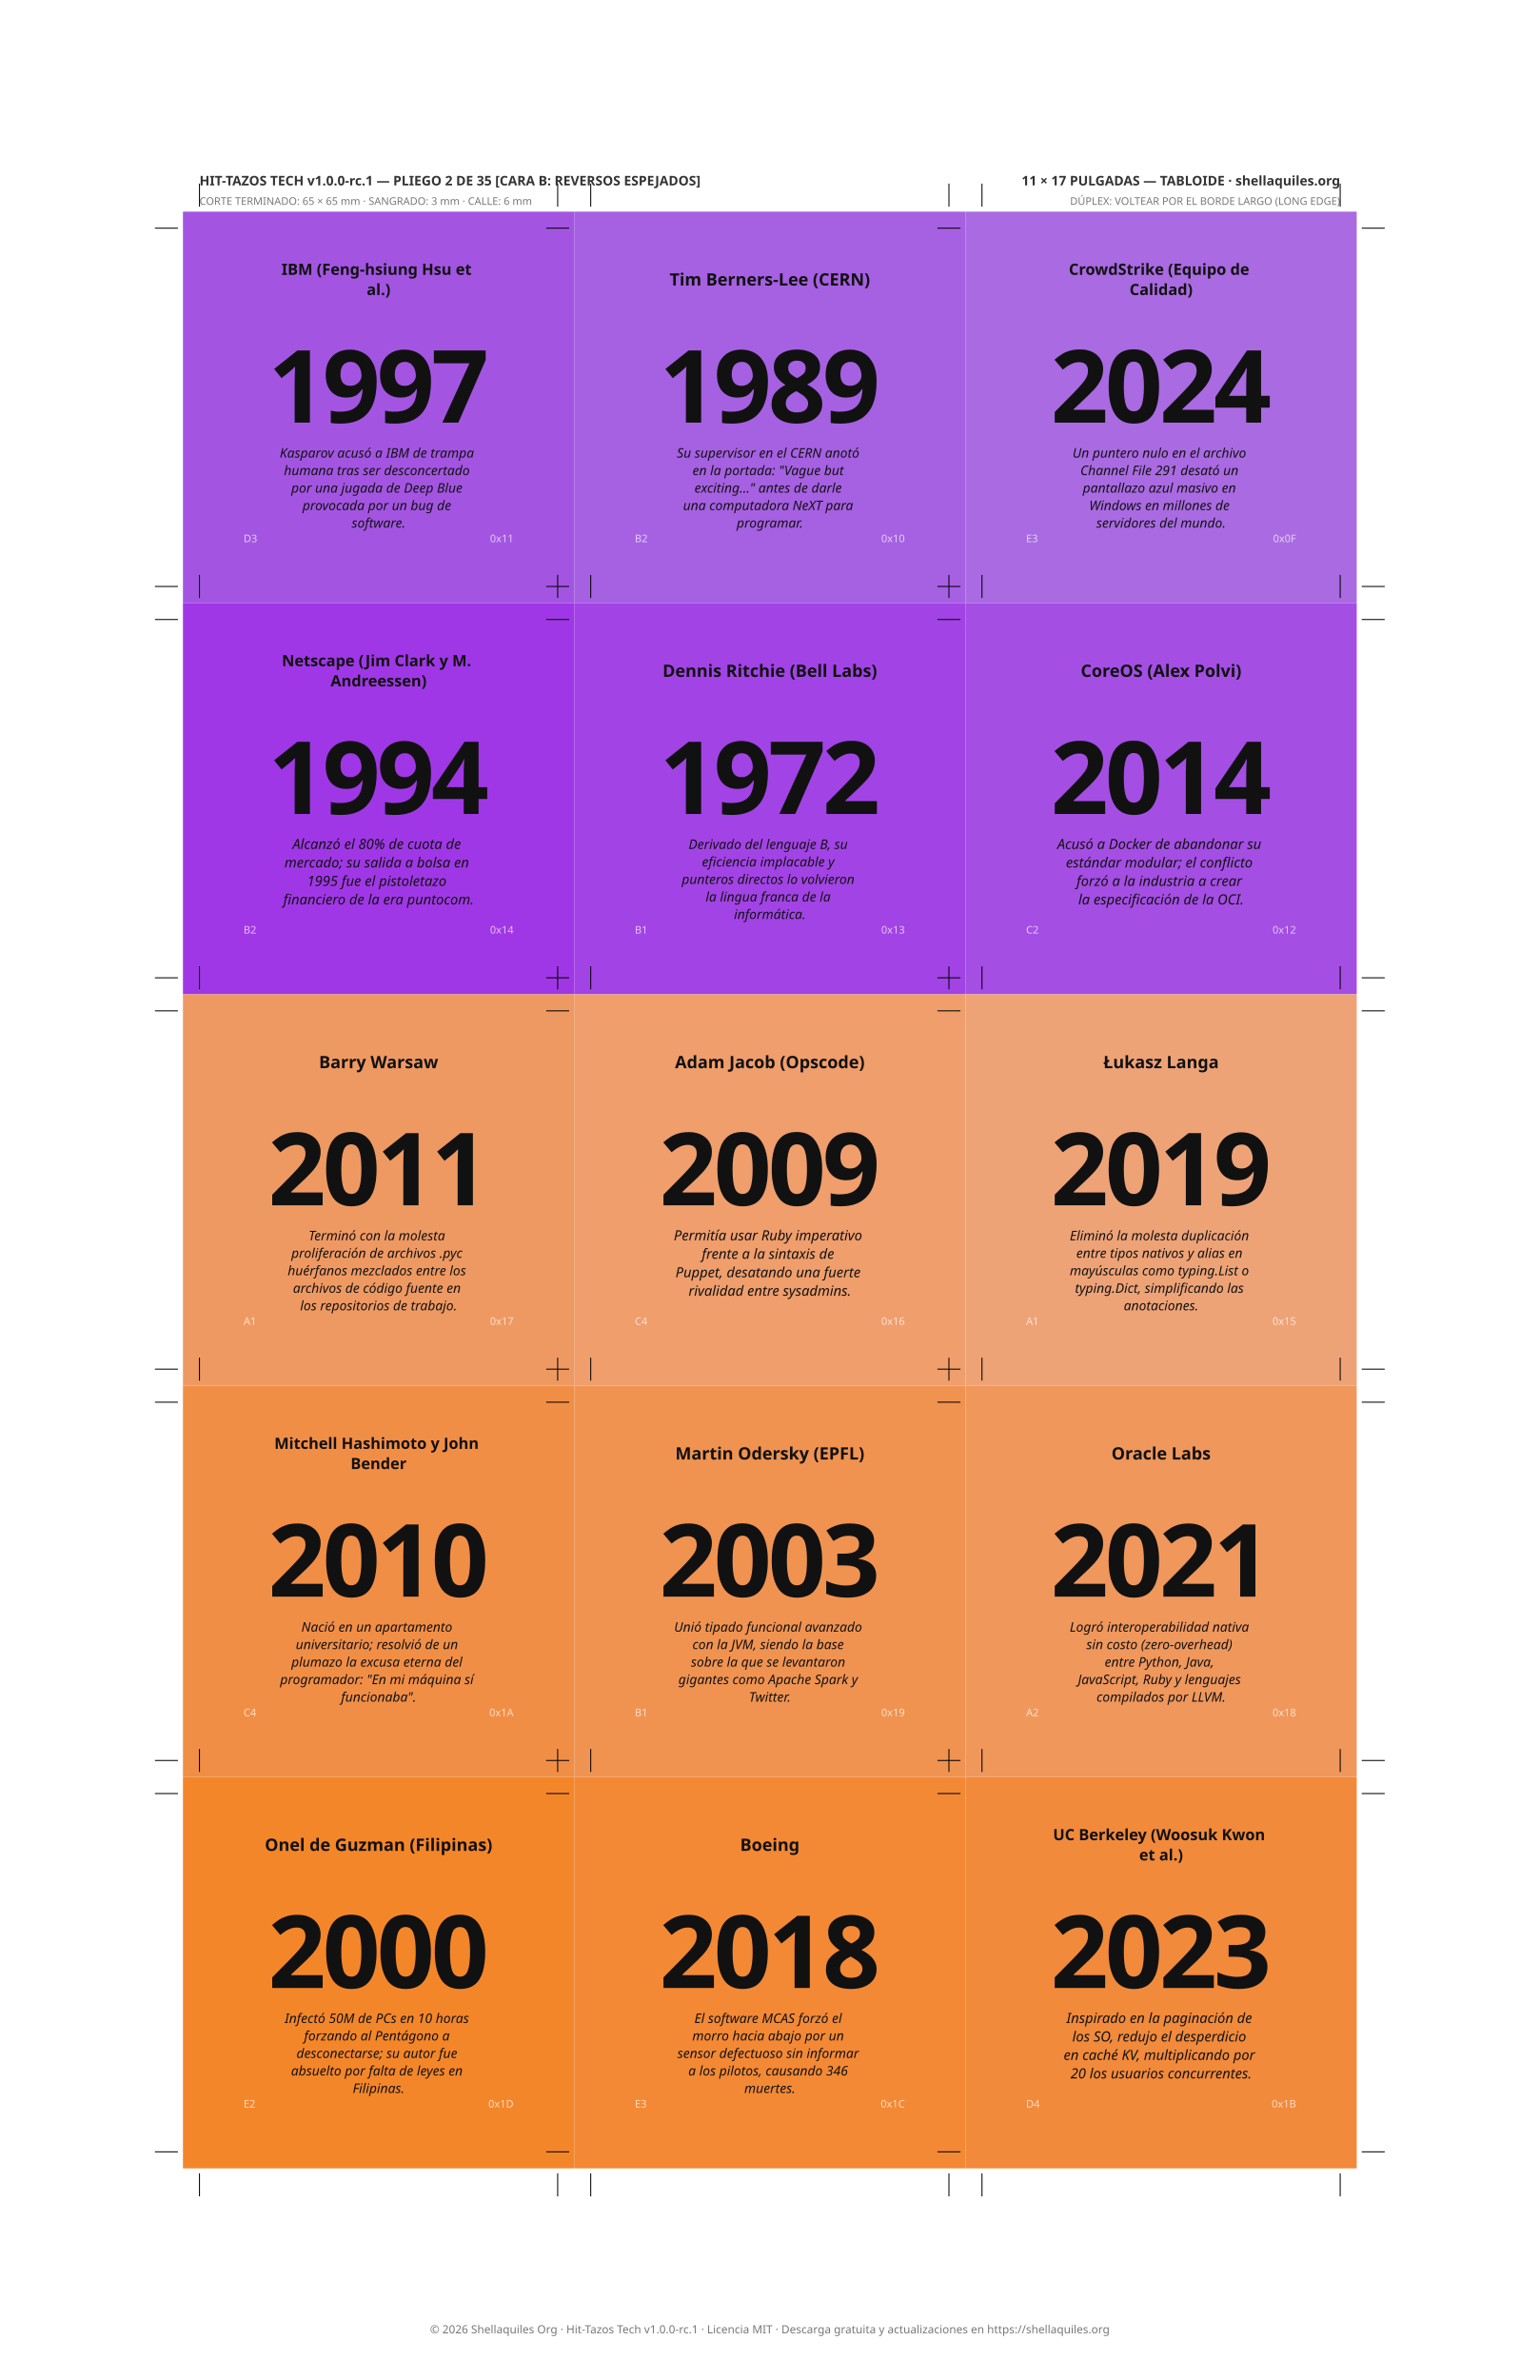
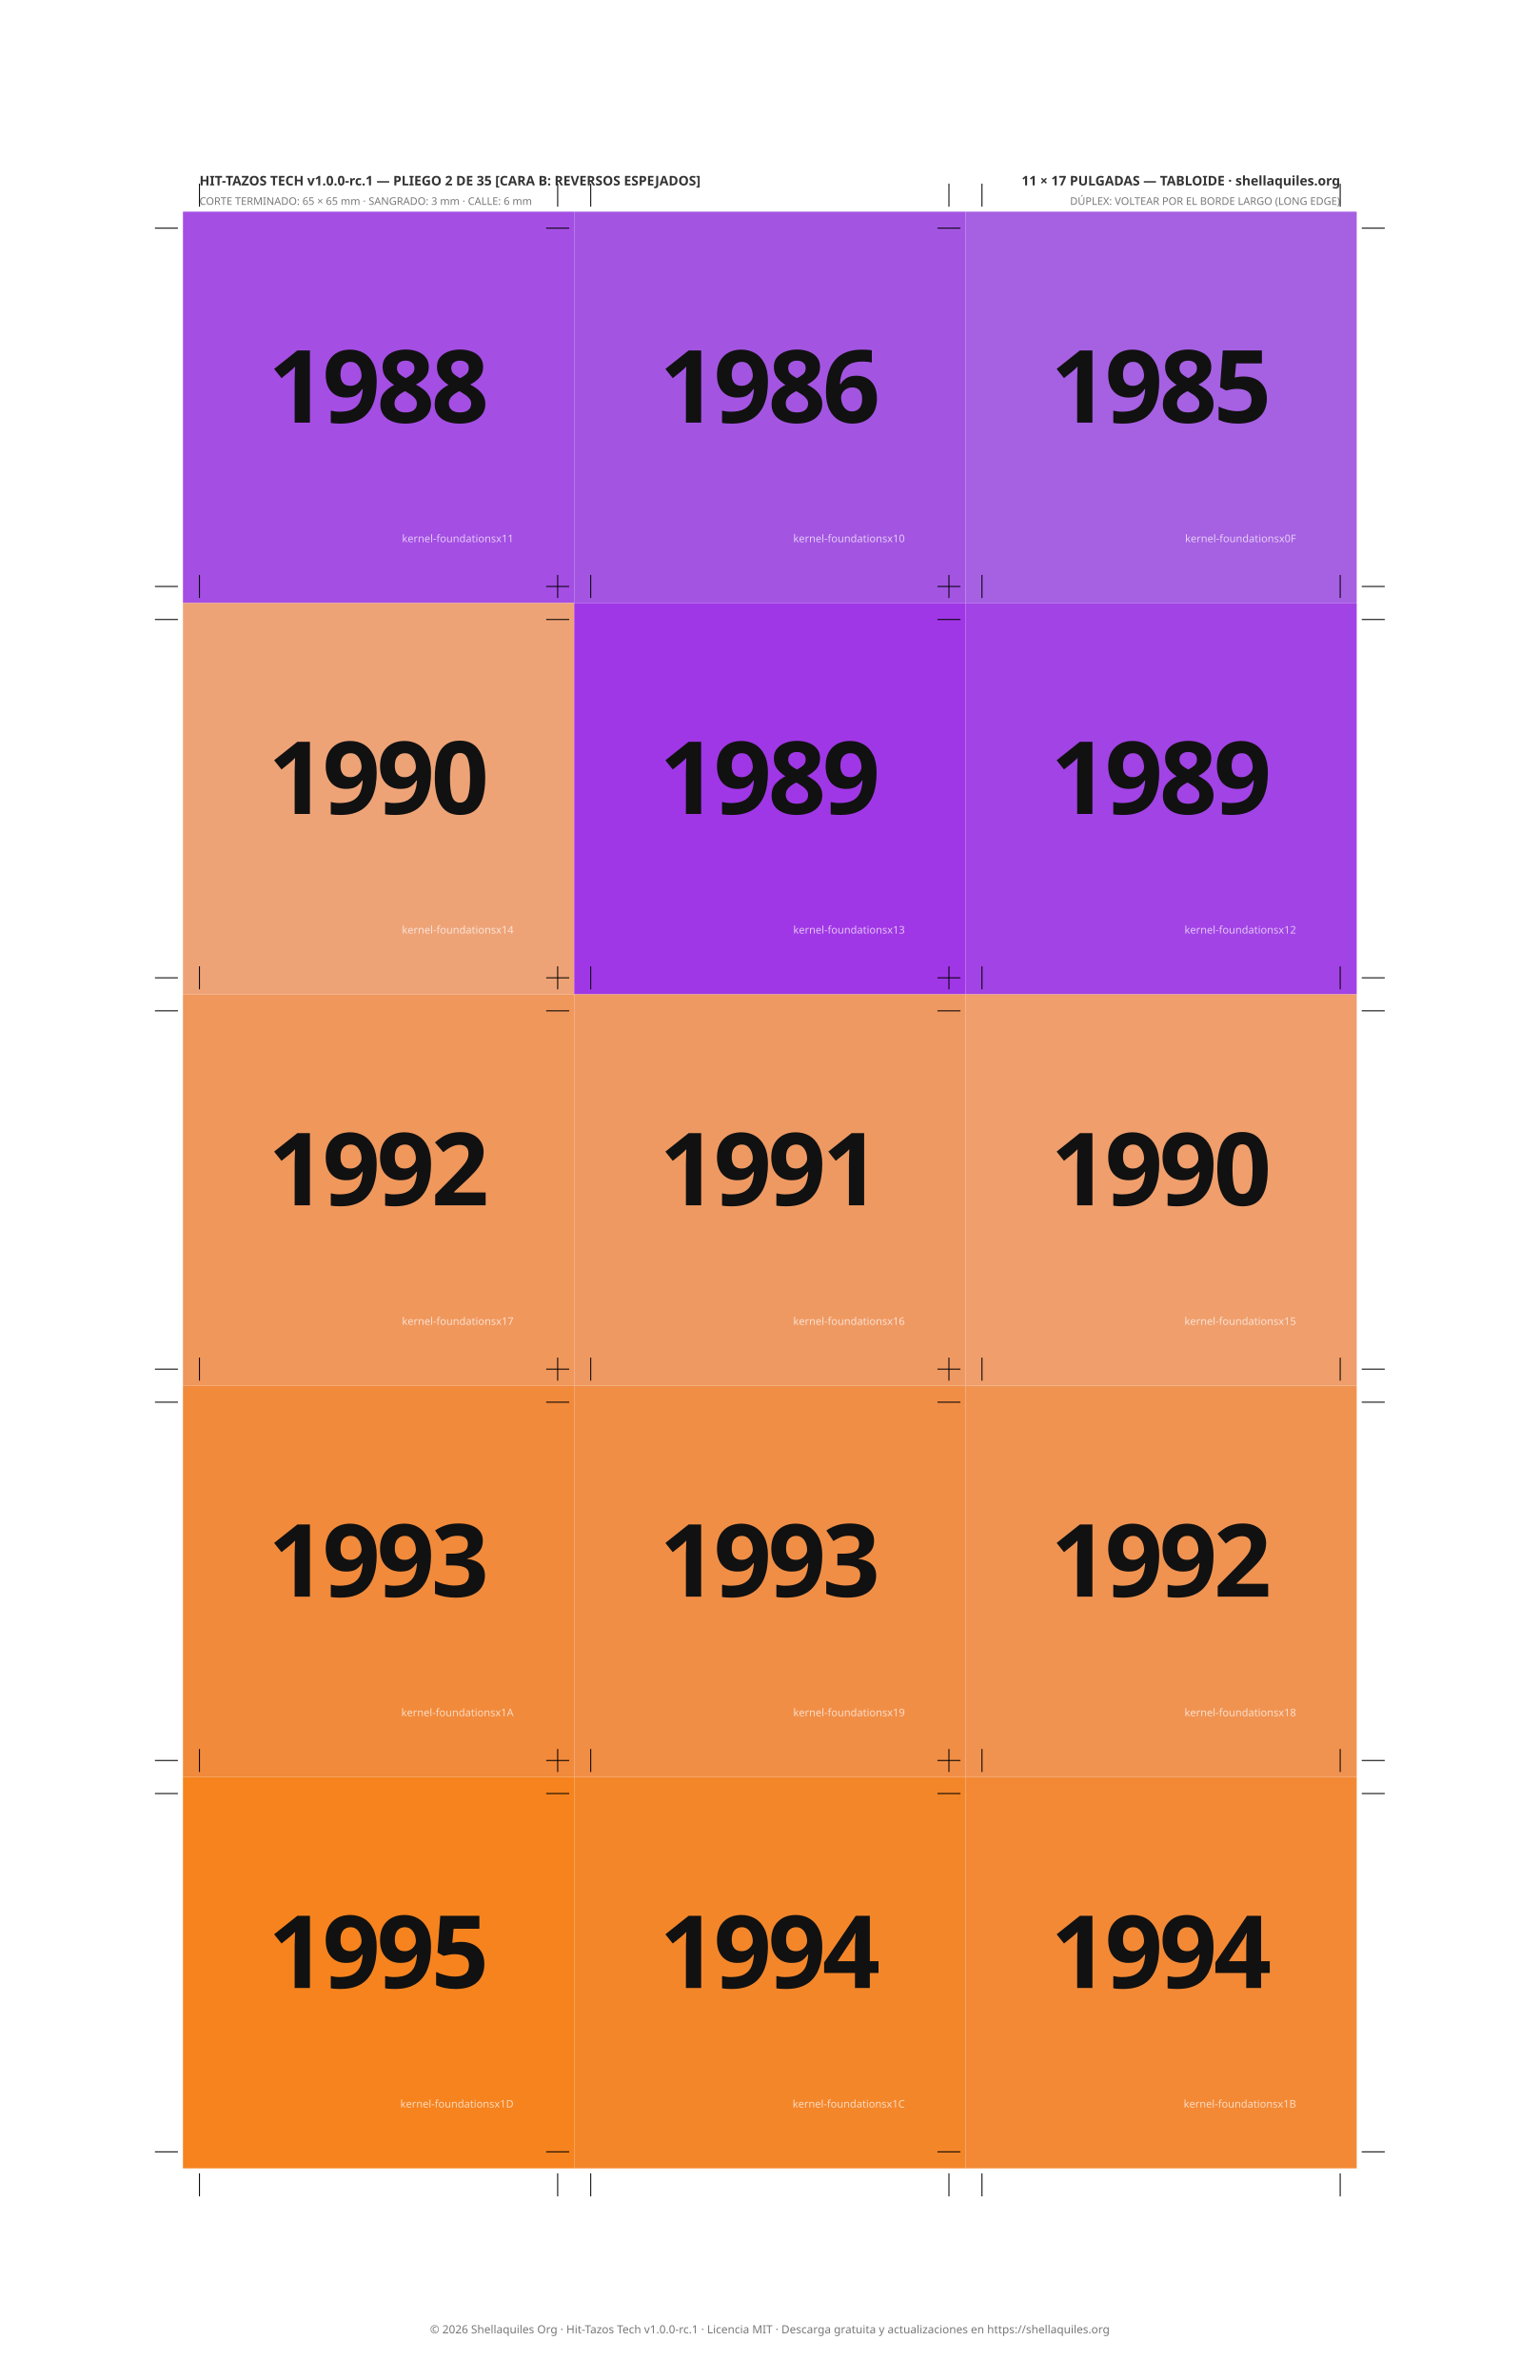
<svg xmlns="http://www.w3.org/2000/svg" width="279.4mm" height="431.8mm" viewBox="0 0 792 1224" style="background-color: #ffffff;">
  <g id="encabezado_pliego">
    <text x="102.61" y="95.35" font-family="'Outfit', sans-serif" font-size="6.8" font-weight="700" fill="#333333">HIT-TAZOS TECH v1.0.0-rc.1 — PLIEGO 2 DE 35 [CARA B: REVERSOS ESPEJADOS]</text>
    <text x="689.39" y="95.35" font-family="'Outfit', sans-serif" font-size="6.8" font-weight="700" fill="#333333" text-anchor="end">11 × 17 PULGADAS — TABLOIDE · shellaquiles.org</text>
    <text x="102.61" y="105.35" font-family="'Outfit', sans-serif" font-size="5.4" font-weight="500" fill="#777777">CORTE TERMINADO: 65 × 65 mm · SANGRADO: 3 mm · CALLE: 6 mm</text>
    <text x="689.39" y="105.35" font-family="'Outfit', sans-serif" font-size="5.4" font-weight="500" fill="#777777" text-anchor="end">DÚPLEX: VOLTEAR POR EL BORDE LARGO (LONG EDGE)</text>
  </g>
  <g id="tarjetas_reverso">
-     <g id="carta_0_11_reverso">
+     <g id="carta_kernel-foundations_11_reverso">
      <g stroke="#000000" stroke-width="0.5" stroke-linecap="square">
        <line x1="79.94" y1="117.35" x2="91.28" y2="117.35" />
        <line x1="102.61" y1="94.68" x2="102.61" y2="106.02" />
        <line x1="298.20" y1="117.35" x2="309.54" y2="117.35" />
        <line x1="286.87" y1="94.68" x2="286.87" y2="106.02" />
        <line x1="79.94" y1="301.61" x2="91.28" y2="301.61" />
        <line x1="102.61" y1="312.94" x2="102.61" y2="324.28" />
        <line x1="298.20" y1="301.61" x2="309.54" y2="301.61" />
        <line x1="286.87" y1="312.94" x2="286.87" y2="324.28" />
      </g>
-       <rect x="94.11" y="108.85" width="201.26" height="201.26" fill="#a355e2" />
+       <rect x="94.11" y="108.85" width="201.26" height="201.26" fill="#a44ee4" />
      <g transform="translate(102.61, 117.35)">
-         <text font-family="'Outfit', sans-serif" font-size="8" font-weight="600" fill="#111111" text-anchor="middle">
-           <tspan x="92.13" y="24">IBM (Feng-hsiung Hsu et</tspan>
-           <tspan x="92.13" y="34.4">al.)</tspan>
-         </text>
-         <text x="92.13" y="100" font-family="'Space Grotesk', sans-serif" font-size="52" font-weight="900" letter-spacing="-1.8" fill="#111111" text-anchor="middle">1997</text>
-         <text font-family="'Outfit', sans-serif" font-size="6.8" font-weight="400" font-style="italic" fill="#111111" text-anchor="middle">
-           <tspan x="92.13" y="118.0">Kasparov acusó a IBM de trampa</tspan>
-           <tspan x="92.13" y="127.0">humana tras ser desconcertado</tspan>
-           <tspan x="92.13" y="136.0">por una jugada de Deep Blue</tspan>
-           <tspan x="92.13" y="145.0">provocada por un bug de</tspan>
-           <tspan x="92.13" y="154.0">software.</tspan>
-         </text>
-         <text x="22.68" y="161.5" font-family="'Outfit', sans-serif" font-size="5.4" font-weight="500" fill="rgba(255, 255, 255, 0.7)">D3</text>
-         <text x="161.57" y="161.5" font-family="'Space Grotesk', sans-serif" font-size="5.4" font-weight="500" fill="rgba(255, 255, 255, 0.7)" text-anchor="end">0x11</text>
-       </g>
-     </g>
-     <g id="carta_0_10_reverso">
+         <text font-family="'Outfit', sans-serif" font-size="8.8" font-weight="600" fill="#111111" text-anchor="middle">
+           
+         </text>
+         <text x="92.13" y="100" font-family="'Space Grotesk', sans-serif" font-size="52" font-weight="900" letter-spacing="-1.8" fill="#111111" text-anchor="middle">1988</text>
+         <text font-family="'Outfit', sans-serif" font-size="7.2" font-weight="400" font-style="italic" fill="#111111" text-anchor="middle">
+           
+         </text>
+         <text x="22.68" y="161.5" font-family="'Outfit', sans-serif" font-size="5.4" font-weight="500" fill="rgba(255, 255, 255, 0.7)" />
+         <text x="161.57" y="161.5" font-family="'Space Grotesk', sans-serif" font-size="5.4" font-weight="500" fill="rgba(255, 255, 255, 0.7)" text-anchor="end">kernel-foundationsx11</text>
+       </g>
+     </g>
+     <g id="carta_kernel-foundations_10_reverso">
      <g stroke="#000000" stroke-width="0.5" stroke-linecap="square">
        <line x1="281.20" y1="117.35" x2="292.54" y2="117.35" />
        <line x1="303.87" y1="94.68" x2="303.87" y2="106.02" />
        <line x1="499.46" y1="117.35" x2="510.80" y2="117.35" />
        <line x1="488.13" y1="94.68" x2="488.13" y2="106.02" />
        <line x1="281.20" y1="301.61" x2="292.54" y2="301.61" />
        <line x1="303.87" y1="312.94" x2="303.87" y2="324.28" />
        <line x1="499.46" y1="301.61" x2="510.80" y2="301.61" />
        <line x1="488.13" y1="312.94" x2="488.13" y2="324.28" />
      </g>
-       <rect x="295.37" y="108.85" width="201.26" height="201.26" fill="#a660e2" />
+       <rect x="295.37" y="108.85" width="201.26" height="201.26" fill="#a355e2" />
      <g transform="translate(303.87, 117.35)">
        <text font-family="'Outfit', sans-serif" font-size="8.8" font-weight="600" fill="#111111" text-anchor="middle">
-           <tspan x="92.13" y="29.5">Tim Berners-Lee (CERN)</tspan>
-         </text>
-         <text x="92.13" y="100" font-family="'Space Grotesk', sans-serif" font-size="52" font-weight="900" letter-spacing="-1.8" fill="#111111" text-anchor="middle">1989</text>
-         <text font-family="'Outfit', sans-serif" font-size="6.8" font-weight="400" font-style="italic" fill="#111111" text-anchor="middle">
-           <tspan x="92.13" y="118.0">Su supervisor en el CERN anotó</tspan>
-           <tspan x="92.13" y="127.0">en la portada: "Vague but</tspan>
-           <tspan x="92.13" y="136.0">exciting..." antes de darle</tspan>
-           <tspan x="92.13" y="145.0">una computadora NeXT para</tspan>
-           <tspan x="92.13" y="154.0">programar.</tspan>
-         </text>
-         <text x="22.68" y="161.5" font-family="'Outfit', sans-serif" font-size="5.4" font-weight="500" fill="rgba(255, 255, 255, 0.7)">B2</text>
-         <text x="161.57" y="161.5" font-family="'Space Grotesk', sans-serif" font-size="5.4" font-weight="500" fill="rgba(255, 255, 255, 0.7)" text-anchor="end">0x10</text>
-       </g>
-     </g>
-     <g id="carta_0_0F_reverso">
+           
+         </text>
+         <text x="92.13" y="100" font-family="'Space Grotesk', sans-serif" font-size="52" font-weight="900" letter-spacing="-1.8" fill="#111111" text-anchor="middle">1986</text>
+         <text font-family="'Outfit', sans-serif" font-size="7.2" font-weight="400" font-style="italic" fill="#111111" text-anchor="middle">
+           
+         </text>
+         <text x="22.68" y="161.5" font-family="'Outfit', sans-serif" font-size="5.4" font-weight="500" fill="rgba(255, 255, 255, 0.7)" />
+         <text x="161.57" y="161.5" font-family="'Space Grotesk', sans-serif" font-size="5.4" font-weight="500" fill="rgba(255, 255, 255, 0.7)" text-anchor="end">kernel-foundationsx10</text>
+       </g>
+     </g>
+     <g id="carta_kernel-foundations_0F_reverso">
      <g stroke="#000000" stroke-width="0.5" stroke-linecap="square">
        <line x1="482.46" y1="117.35" x2="493.80" y2="117.35" />
        <line x1="505.13" y1="94.68" x2="505.13" y2="106.02" />
        <line x1="700.72" y1="117.35" x2="712.06" y2="117.35" />
        <line x1="689.39" y1="94.68" x2="689.39" y2="106.02" />
        <line x1="482.46" y1="301.61" x2="493.80" y2="301.61" />
        <line x1="505.13" y1="312.94" x2="505.13" y2="324.28" />
        <line x1="700.72" y1="301.61" x2="712.06" y2="301.61" />
        <line x1="689.39" y1="312.94" x2="689.39" y2="324.28" />
      </g>
-       <rect x="496.63" y="108.85" width="201.26" height="201.26" fill="#a96ae2" />
+       <rect x="496.63" y="108.85" width="201.26" height="201.26" fill="#a660e2" />
      <g transform="translate(505.13, 117.35)">
-         <text font-family="'Outfit', sans-serif" font-size="8" font-weight="600" fill="#111111" text-anchor="middle">
-           <tspan x="92.13" y="24">CrowdStrike (Equipo de</tspan>
-           <tspan x="92.13" y="34.4">Calidad)</tspan>
-         </text>
-         <text x="92.13" y="100" font-family="'Space Grotesk', sans-serif" font-size="52" font-weight="900" letter-spacing="-1.8" fill="#111111" text-anchor="middle">2024</text>
-         <text font-family="'Outfit', sans-serif" font-size="6.8" font-weight="400" font-style="italic" fill="#111111" text-anchor="middle">
-           <tspan x="92.13" y="118.0">Un puntero nulo en el archivo</tspan>
-           <tspan x="92.13" y="127.0">Channel File 291 desató un</tspan>
-           <tspan x="92.13" y="136.0">pantallazo azul masivo en</tspan>
-           <tspan x="92.13" y="145.0">Windows en millones de</tspan>
-           <tspan x="92.13" y="154.0">servidores del mundo.</tspan>
-         </text>
-         <text x="22.68" y="161.5" font-family="'Outfit', sans-serif" font-size="5.4" font-weight="500" fill="rgba(255, 255, 255, 0.7)">E3</text>
-         <text x="161.57" y="161.5" font-family="'Space Grotesk', sans-serif" font-size="5.4" font-weight="500" fill="rgba(255, 255, 255, 0.7)" text-anchor="end">0x0F</text>
-       </g>
-     </g>
-     <g id="carta_0_14_reverso">
+         <text font-family="'Outfit', sans-serif" font-size="8.8" font-weight="600" fill="#111111" text-anchor="middle">
+           
+         </text>
+         <text x="92.13" y="100" font-family="'Space Grotesk', sans-serif" font-size="52" font-weight="900" letter-spacing="-1.8" fill="#111111" text-anchor="middle">1985</text>
+         <text font-family="'Outfit', sans-serif" font-size="7.2" font-weight="400" font-style="italic" fill="#111111" text-anchor="middle">
+           
+         </text>
+         <text x="22.68" y="161.5" font-family="'Outfit', sans-serif" font-size="5.4" font-weight="500" fill="rgba(255, 255, 255, 0.7)" />
+         <text x="161.57" y="161.5" font-family="'Space Grotesk', sans-serif" font-size="5.4" font-weight="500" fill="rgba(255, 255, 255, 0.7)" text-anchor="end">kernel-foundationsx0F</text>
+       </g>
+     </g>
+     <g id="carta_kernel-foundations_14_reverso">
      <g stroke="#000000" stroke-width="0.5" stroke-linecap="square">
        <line x1="79.94" y1="318.61" x2="91.28" y2="318.61" />
        <line x1="102.61" y1="295.94" x2="102.61" y2="307.28" />
        <line x1="298.20" y1="318.61" x2="309.54" y2="318.61" />
        <line x1="286.87" y1="295.94" x2="286.87" y2="307.28" />
        <line x1="79.94" y1="502.87" x2="91.28" y2="502.87" />
        <line x1="102.61" y1="514.20" x2="102.61" y2="525.54" />
        <line x1="298.20" y1="502.87" x2="309.54" y2="502.87" />
        <line x1="286.87" y1="514.20" x2="286.87" y2="525.54" />
      </g>
-       <rect x="94.11" y="310.11" width="201.26" height="201.26" fill="#a037e6" />
+       <rect x="94.11" y="310.11" width="201.26" height="201.26" fill="#eea377" />
      <g transform="translate(102.61, 318.61)">
-         <text font-family="'Outfit', sans-serif" font-size="8" font-weight="600" fill="#111111" text-anchor="middle">
-           <tspan x="92.13" y="24">Netscape (Jim Clark y M.</tspan>
-           <tspan x="92.13" y="34.4">Andreessen)</tspan>
-         </text>
-         <text x="92.13" y="100" font-family="'Space Grotesk', sans-serif" font-size="52" font-weight="900" letter-spacing="-1.8" fill="#111111" text-anchor="middle">1994</text>
-         <text font-family="'Outfit', sans-serif" font-size="7.2" font-weight="400" font-style="italic" fill="#111111" text-anchor="middle">
-           <tspan x="92.13" y="118.0">Alcanzó el 80% de cuota de</tspan>
-           <tspan x="92.13" y="127.5">mercado; su salida a bolsa en</tspan>
-           <tspan x="92.13" y="137.0">1995 fue el pistoletazo</tspan>
-           <tspan x="92.13" y="146.5">financiero de la era puntocom.</tspan>
-         </text>
-         <text x="22.68" y="161.5" font-family="'Outfit', sans-serif" font-size="5.4" font-weight="500" fill="rgba(255, 255, 255, 0.7)">B2</text>
-         <text x="161.57" y="161.5" font-family="'Space Grotesk', sans-serif" font-size="5.4" font-weight="500" fill="rgba(255, 255, 255, 0.7)" text-anchor="end">0x14</text>
-       </g>
-     </g>
-     <g id="carta_0_13_reverso">
+         <text font-family="'Outfit', sans-serif" font-size="8.8" font-weight="600" fill="#111111" text-anchor="middle">
+           
+         </text>
+         <text x="92.13" y="100" font-family="'Space Grotesk', sans-serif" font-size="52" font-weight="900" letter-spacing="-1.8" fill="#111111" text-anchor="middle">1990</text>
+         <text font-family="'Outfit', sans-serif" font-size="7.2" font-weight="400" font-style="italic" fill="#111111" text-anchor="middle">
+           
+         </text>
+         <text x="22.68" y="161.5" font-family="'Outfit', sans-serif" font-size="5.4" font-weight="500" fill="rgba(255, 255, 255, 0.7)" />
+         <text x="161.57" y="161.5" font-family="'Space Grotesk', sans-serif" font-size="5.4" font-weight="500" fill="rgba(255, 255, 255, 0.7)" text-anchor="end">kernel-foundationsx14</text>
+       </g>
+     </g>
+     <g id="carta_kernel-foundations_13_reverso">
      <g stroke="#000000" stroke-width="0.5" stroke-linecap="square">
        <line x1="281.20" y1="318.61" x2="292.54" y2="318.61" />
        <line x1="303.87" y1="295.94" x2="303.87" y2="307.28" />
        <line x1="499.46" y1="318.61" x2="510.80" y2="318.61" />
        <line x1="488.13" y1="295.94" x2="488.13" y2="307.28" />
        <line x1="281.20" y1="502.87" x2="292.54" y2="502.87" />
        <line x1="303.87" y1="514.20" x2="303.87" y2="525.54" />
        <line x1="499.46" y1="502.87" x2="510.80" y2="502.87" />
        <line x1="488.13" y1="514.20" x2="488.13" y2="525.54" />
      </g>
-       <rect x="295.37" y="310.11" width="201.26" height="201.26" fill="#a243e5" />
+       <rect x="295.37" y="310.11" width="201.26" height="201.26" fill="#a037e6" />
      <g transform="translate(303.87, 318.61)">
        <text font-family="'Outfit', sans-serif" font-size="8.8" font-weight="600" fill="#111111" text-anchor="middle">
-           <tspan x="92.13" y="29.5">Dennis Ritchie (Bell Labs)</tspan>
-         </text>
-         <text x="92.13" y="100" font-family="'Space Grotesk', sans-serif" font-size="52" font-weight="900" letter-spacing="-1.8" fill="#111111" text-anchor="middle">1972</text>
-         <text font-family="'Outfit', sans-serif" font-size="6.8" font-weight="400" font-style="italic" fill="#111111" text-anchor="middle">
-           <tspan x="92.13" y="118.0">Derivado del lenguaje B, su</tspan>
-           <tspan x="92.13" y="127.0">eficiencia implacable y</tspan>
-           <tspan x="92.13" y="136.0">punteros directos lo volvieron</tspan>
-           <tspan x="92.13" y="145.0">la lingua franca de la</tspan>
-           <tspan x="92.13" y="154.0">informática.</tspan>
-         </text>
-         <text x="22.68" y="161.5" font-family="'Outfit', sans-serif" font-size="5.4" font-weight="500" fill="rgba(255, 255, 255, 0.7)">B1</text>
-         <text x="161.57" y="161.5" font-family="'Space Grotesk', sans-serif" font-size="5.4" font-weight="500" fill="rgba(255, 255, 255, 0.7)" text-anchor="end">0x13</text>
-       </g>
-     </g>
-     <g id="carta_0_12_reverso">
+           
+         </text>
+         <text x="92.13" y="100" font-family="'Space Grotesk', sans-serif" font-size="52" font-weight="900" letter-spacing="-1.8" fill="#111111" text-anchor="middle">1989</text>
+         <text font-family="'Outfit', sans-serif" font-size="7.2" font-weight="400" font-style="italic" fill="#111111" text-anchor="middle">
+           
+         </text>
+         <text x="22.68" y="161.5" font-family="'Outfit', sans-serif" font-size="5.4" font-weight="500" fill="rgba(255, 255, 255, 0.7)" />
+         <text x="161.57" y="161.5" font-family="'Space Grotesk', sans-serif" font-size="5.4" font-weight="500" fill="rgba(255, 255, 255, 0.7)" text-anchor="end">kernel-foundationsx13</text>
+       </g>
+     </g>
+     <g id="carta_kernel-foundations_12_reverso">
      <g stroke="#000000" stroke-width="0.5" stroke-linecap="square">
        <line x1="482.46" y1="318.61" x2="493.80" y2="318.61" />
        <line x1="505.13" y1="295.94" x2="505.13" y2="307.28" />
        <line x1="700.72" y1="318.61" x2="712.06" y2="318.61" />
        <line x1="689.39" y1="295.94" x2="689.39" y2="307.28" />
        <line x1="482.46" y1="502.87" x2="493.80" y2="502.87" />
        <line x1="505.13" y1="514.20" x2="505.13" y2="525.54" />
        <line x1="700.72" y1="502.87" x2="712.06" y2="502.87" />
        <line x1="689.39" y1="514.20" x2="689.39" y2="525.54" />
      </g>
-       <rect x="496.63" y="310.11" width="201.26" height="201.26" fill="#a44ee4" />
+       <rect x="496.63" y="310.11" width="201.26" height="201.26" fill="#a243e5" />
      <g transform="translate(505.13, 318.61)">
        <text font-family="'Outfit', sans-serif" font-size="8.8" font-weight="600" fill="#111111" text-anchor="middle">
-           <tspan x="92.13" y="29.5">CoreOS (Alex Polvi)</tspan>
-         </text>
-         <text x="92.13" y="100" font-family="'Space Grotesk', sans-serif" font-size="52" font-weight="900" letter-spacing="-1.8" fill="#111111" text-anchor="middle">2014</text>
-         <text font-family="'Outfit', sans-serif" font-size="7.2" font-weight="400" font-style="italic" fill="#111111" text-anchor="middle">
-           <tspan x="92.13" y="118.0">Acusó a Docker de abandonar su</tspan>
-           <tspan x="92.13" y="127.5">estándar modular; el conflicto</tspan>
-           <tspan x="92.13" y="137.0">forzó a la industria a crear</tspan>
-           <tspan x="92.13" y="146.5">la especificación de la OCI.</tspan>
-         </text>
-         <text x="22.68" y="161.5" font-family="'Outfit', sans-serif" font-size="5.4" font-weight="500" fill="rgba(255, 255, 255, 0.7)">C2</text>
-         <text x="161.57" y="161.5" font-family="'Space Grotesk', sans-serif" font-size="5.4" font-weight="500" fill="rgba(255, 255, 255, 0.7)" text-anchor="end">0x12</text>
-       </g>
-     </g>
-     <g id="carta_0_17_reverso">
+           
+         </text>
+         <text x="92.13" y="100" font-family="'Space Grotesk', sans-serif" font-size="52" font-weight="900" letter-spacing="-1.8" fill="#111111" text-anchor="middle">1989</text>
+         <text font-family="'Outfit', sans-serif" font-size="7.2" font-weight="400" font-style="italic" fill="#111111" text-anchor="middle">
+           
+         </text>
+         <text x="22.68" y="161.5" font-family="'Outfit', sans-serif" font-size="5.4" font-weight="500" fill="rgba(255, 255, 255, 0.7)" />
+         <text x="161.57" y="161.5" font-family="'Space Grotesk', sans-serif" font-size="5.4" font-weight="500" fill="rgba(255, 255, 255, 0.7)" text-anchor="end">kernel-foundationsx12</text>
+       </g>
+     </g>
+     <g id="carta_kernel-foundations_17_reverso">
      <g stroke="#000000" stroke-width="0.5" stroke-linecap="square">
        <line x1="79.94" y1="519.87" x2="91.28" y2="519.87" />
        <line x1="102.61" y1="497.20" x2="102.61" y2="508.54" />
        <line x1="298.20" y1="519.87" x2="309.54" y2="519.87" />
        <line x1="286.87" y1="497.20" x2="286.87" y2="508.54" />
        <line x1="79.94" y1="704.13" x2="91.28" y2="704.13" />
        <line x1="102.61" y1="715.46" x2="102.61" y2="726.80" />
        <line x1="298.20" y1="704.13" x2="309.54" y2="704.13" />
        <line x1="286.87" y1="715.46" x2="286.87" y2="726.80" />
      </g>
-       <rect x="94.11" y="511.37" width="201.26" height="201.26" fill="#ef9962" />
+       <rect x="94.11" y="511.37" width="201.26" height="201.26" fill="#f0975c" />
      <g transform="translate(102.61, 519.87)">
        <text font-family="'Outfit', sans-serif" font-size="8.8" font-weight="600" fill="#111111" text-anchor="middle">
-           <tspan x="92.13" y="29.5">Barry Warsaw</tspan>
-         </text>
-         <text x="92.13" y="100" font-family="'Space Grotesk', sans-serif" font-size="52" font-weight="900" letter-spacing="-1.8" fill="#111111" text-anchor="middle">2011</text>
-         <text font-family="'Outfit', sans-serif" font-size="6.8" font-weight="400" font-style="italic" fill="#111111" text-anchor="middle">
-           <tspan x="92.13" y="118.0">Terminó con la molesta</tspan>
-           <tspan x="92.13" y="127.0">proliferación de archivos .pyc</tspan>
-           <tspan x="92.13" y="136.0">huérfanos mezclados entre los</tspan>
-           <tspan x="92.13" y="145.0">archivos de código fuente en</tspan>
-           <tspan x="92.13" y="154.0">los repositorios de trabajo.</tspan>
-         </text>
-         <text x="22.68" y="161.5" font-family="'Outfit', sans-serif" font-size="5.4" font-weight="500" fill="rgba(255, 255, 255, 0.7)">A1</text>
-         <text x="161.57" y="161.5" font-family="'Space Grotesk', sans-serif" font-size="5.4" font-weight="500" fill="rgba(255, 255, 255, 0.7)" text-anchor="end">0x17</text>
-       </g>
-     </g>
-     <g id="carta_0_16_reverso">
+           
+         </text>
+         <text x="92.13" y="100" font-family="'Space Grotesk', sans-serif" font-size="52" font-weight="900" letter-spacing="-1.8" fill="#111111" text-anchor="middle">1992</text>
+         <text font-family="'Outfit', sans-serif" font-size="7.2" font-weight="400" font-style="italic" fill="#111111" text-anchor="middle">
+           
+         </text>
+         <text x="22.68" y="161.5" font-family="'Outfit', sans-serif" font-size="5.4" font-weight="500" fill="rgba(255, 255, 255, 0.7)" />
+         <text x="161.57" y="161.5" font-family="'Space Grotesk', sans-serif" font-size="5.4" font-weight="500" fill="rgba(255, 255, 255, 0.7)" text-anchor="end">kernel-foundationsx17</text>
+       </g>
+     </g>
+     <g id="carta_kernel-foundations_16_reverso">
      <g stroke="#000000" stroke-width="0.5" stroke-linecap="square">
        <line x1="281.20" y1="519.87" x2="292.54" y2="519.87" />
        <line x1="303.87" y1="497.20" x2="303.87" y2="508.54" />
        <line x1="499.46" y1="519.87" x2="510.80" y2="519.87" />
        <line x1="488.13" y1="497.20" x2="488.13" y2="508.54" />
        <line x1="281.20" y1="704.13" x2="292.54" y2="704.13" />
        <line x1="303.87" y1="715.46" x2="303.87" y2="726.80" />
        <line x1="499.46" y1="704.13" x2="510.80" y2="704.13" />
        <line x1="488.13" y1="715.46" x2="488.13" y2="726.80" />
      </g>
-       <rect x="295.37" y="511.37" width="201.26" height="201.26" fill="#ef9e6c" />
+       <rect x="295.37" y="511.37" width="201.26" height="201.26" fill="#ef9962" />
      <g transform="translate(303.87, 519.87)">
        <text font-family="'Outfit', sans-serif" font-size="8.8" font-weight="600" fill="#111111" text-anchor="middle">
-           <tspan x="92.13" y="29.5">Adam Jacob (Opscode)</tspan>
-         </text>
-         <text x="92.13" y="100" font-family="'Space Grotesk', sans-serif" font-size="52" font-weight="900" letter-spacing="-1.8" fill="#111111" text-anchor="middle">2009</text>
-         <text font-family="'Outfit', sans-serif" font-size="7.2" font-weight="400" font-style="italic" fill="#111111" text-anchor="middle">
-           <tspan x="92.13" y="118.0">Permitía usar Ruby imperativo</tspan>
-           <tspan x="92.13" y="127.5">frente a la sintaxis de</tspan>
-           <tspan x="92.13" y="137.0">Puppet, desatando una fuerte</tspan>
-           <tspan x="92.13" y="146.5">rivalidad entre sysadmins.</tspan>
-         </text>
-         <text x="22.68" y="161.5" font-family="'Outfit', sans-serif" font-size="5.4" font-weight="500" fill="rgba(255, 255, 255, 0.7)">C4</text>
-         <text x="161.57" y="161.5" font-family="'Space Grotesk', sans-serif" font-size="5.4" font-weight="500" fill="rgba(255, 255, 255, 0.7)" text-anchor="end">0x16</text>
-       </g>
-     </g>
-     <g id="carta_0_15_reverso">
+           
+         </text>
+         <text x="92.13" y="100" font-family="'Space Grotesk', sans-serif" font-size="52" font-weight="900" letter-spacing="-1.8" fill="#111111" text-anchor="middle">1991</text>
+         <text font-family="'Outfit', sans-serif" font-size="7.2" font-weight="400" font-style="italic" fill="#111111" text-anchor="middle">
+           
+         </text>
+         <text x="22.68" y="161.5" font-family="'Outfit', sans-serif" font-size="5.4" font-weight="500" fill="rgba(255, 255, 255, 0.7)" />
+         <text x="161.57" y="161.5" font-family="'Space Grotesk', sans-serif" font-size="5.4" font-weight="500" fill="rgba(255, 255, 255, 0.7)" text-anchor="end">kernel-foundationsx16</text>
+       </g>
+     </g>
+     <g id="carta_kernel-foundations_15_reverso">
      <g stroke="#000000" stroke-width="0.5" stroke-linecap="square">
        <line x1="482.46" y1="519.87" x2="493.80" y2="519.87" />
        <line x1="505.13" y1="497.20" x2="505.13" y2="508.54" />
        <line x1="700.72" y1="519.87" x2="712.06" y2="519.87" />
        <line x1="689.39" y1="497.20" x2="689.39" y2="508.54" />
        <line x1="482.46" y1="704.13" x2="493.80" y2="704.13" />
        <line x1="505.13" y1="715.46" x2="505.13" y2="726.80" />
        <line x1="700.72" y1="704.13" x2="712.06" y2="704.13" />
        <line x1="689.39" y1="715.46" x2="689.39" y2="726.80" />
      </g>
-       <rect x="496.63" y="511.37" width="201.26" height="201.26" fill="#eea377" />
+       <rect x="496.63" y="511.37" width="201.26" height="201.26" fill="#ef9e6c" />
      <g transform="translate(505.13, 519.87)">
        <text font-family="'Outfit', sans-serif" font-size="8.8" font-weight="600" fill="#111111" text-anchor="middle">
-           <tspan x="92.13" y="29.5">Łukasz Langa</tspan>
-         </text>
-         <text x="92.13" y="100" font-family="'Space Grotesk', sans-serif" font-size="52" font-weight="900" letter-spacing="-1.8" fill="#111111" text-anchor="middle">2019</text>
-         <text font-family="'Outfit', sans-serif" font-size="6.8" font-weight="400" font-style="italic" fill="#111111" text-anchor="middle">
-           <tspan x="92.13" y="118.0">Eliminó la molesta duplicación</tspan>
-           <tspan x="92.13" y="127.0">entre tipos nativos y alias en</tspan>
-           <tspan x="92.13" y="136.0">mayúsculas como typing.List o</tspan>
-           <tspan x="92.13" y="145.0">typing.Dict, simplificando las</tspan>
-           <tspan x="92.13" y="154.0">anotaciones.</tspan>
-         </text>
-         <text x="22.68" y="161.5" font-family="'Outfit', sans-serif" font-size="5.4" font-weight="500" fill="rgba(255, 255, 255, 0.7)">A1</text>
-         <text x="161.57" y="161.5" font-family="'Space Grotesk', sans-serif" font-size="5.4" font-weight="500" fill="rgba(255, 255, 255, 0.7)" text-anchor="end">0x15</text>
-       </g>
-     </g>
-     <g id="carta_0_1A_reverso">
+           
+         </text>
+         <text x="92.13" y="100" font-family="'Space Grotesk', sans-serif" font-size="52" font-weight="900" letter-spacing="-1.8" fill="#111111" text-anchor="middle">1990</text>
+         <text font-family="'Outfit', sans-serif" font-size="7.2" font-weight="400" font-style="italic" fill="#111111" text-anchor="middle">
+           
+         </text>
+         <text x="22.68" y="161.5" font-family="'Outfit', sans-serif" font-size="5.4" font-weight="500" fill="rgba(255, 255, 255, 0.7)" />
+         <text x="161.57" y="161.5" font-family="'Space Grotesk', sans-serif" font-size="5.4" font-weight="500" fill="rgba(255, 255, 255, 0.7)" text-anchor="end">kernel-foundationsx15</text>
+       </g>
+     </g>
+     <g id="carta_kernel-foundations_1A_reverso">
      <g stroke="#000000" stroke-width="0.5" stroke-linecap="square">
        <line x1="79.94" y1="721.13" x2="91.28" y2="721.13" />
        <line x1="102.61" y1="698.46" x2="102.61" y2="709.80" />
        <line x1="298.20" y1="721.13" x2="309.54" y2="721.13" />
        <line x1="286.87" y1="698.46" x2="286.87" y2="709.80" />
        <line x1="79.94" y1="905.39" x2="91.28" y2="905.39" />
        <line x1="102.61" y1="916.72" x2="102.61" y2="928.06" />
        <line x1="298.20" y1="905.39" x2="309.54" y2="905.39" />
        <line x1="286.87" y1="916.72" x2="286.87" y2="928.06" />
      </g>
-       <rect x="94.11" y="712.63" width="201.26" height="201.26" fill="#f18e46" />
+       <rect x="94.11" y="712.63" width="201.26" height="201.26" fill="#f18a3b" />
      <g transform="translate(102.61, 721.13)">
-         <text font-family="'Outfit', sans-serif" font-size="8" font-weight="600" fill="#111111" text-anchor="middle">
-           <tspan x="92.13" y="24">Mitchell Hashimoto y John</tspan>
-           <tspan x="92.13" y="34.4">Bender</tspan>
-         </text>
-         <text x="92.13" y="100" font-family="'Space Grotesk', sans-serif" font-size="52" font-weight="900" letter-spacing="-1.8" fill="#111111" text-anchor="middle">2010</text>
-         <text font-family="'Outfit', sans-serif" font-size="6.8" font-weight="400" font-style="italic" fill="#111111" text-anchor="middle">
-           <tspan x="92.13" y="118.0">Nació en un apartamento</tspan>
-           <tspan x="92.13" y="127.0">universitario; resolvió de un</tspan>
-           <tspan x="92.13" y="136.0">plumazo la excusa eterna del</tspan>
-           <tspan x="92.13" y="145.0">programador: "En mi máquina sí</tspan>
-           <tspan x="92.13" y="154.0">funcionaba".</tspan>
-         </text>
-         <text x="22.68" y="161.5" font-family="'Outfit', sans-serif" font-size="5.4" font-weight="500" fill="rgba(255, 255, 255, 0.7)">C4</text>
-         <text x="161.57" y="161.5" font-family="'Space Grotesk', sans-serif" font-size="5.4" font-weight="500" fill="rgba(255, 255, 255, 0.7)" text-anchor="end">0x1A</text>
-       </g>
-     </g>
-     <g id="carta_0_19_reverso">
+         <text font-family="'Outfit', sans-serif" font-size="8.8" font-weight="600" fill="#111111" text-anchor="middle">
+           
+         </text>
+         <text x="92.13" y="100" font-family="'Space Grotesk', sans-serif" font-size="52" font-weight="900" letter-spacing="-1.8" fill="#111111" text-anchor="middle">1993</text>
+         <text font-family="'Outfit', sans-serif" font-size="7.2" font-weight="400" font-style="italic" fill="#111111" text-anchor="middle">
+           
+         </text>
+         <text x="22.68" y="161.5" font-family="'Outfit', sans-serif" font-size="5.4" font-weight="500" fill="rgba(255, 255, 255, 0.7)" />
+         <text x="161.57" y="161.5" font-family="'Space Grotesk', sans-serif" font-size="5.4" font-weight="500" fill="rgba(255, 255, 255, 0.7)" text-anchor="end">kernel-foundationsx1A</text>
+       </g>
+     </g>
+     <g id="carta_kernel-foundations_19_reverso">
      <g stroke="#000000" stroke-width="0.5" stroke-linecap="square">
        <line x1="281.20" y1="721.13" x2="292.54" y2="721.13" />
        <line x1="303.87" y1="698.46" x2="303.87" y2="709.80" />
        <line x1="499.46" y1="721.13" x2="510.80" y2="721.13" />
        <line x1="488.13" y1="698.46" x2="488.13" y2="709.80" />
        <line x1="281.20" y1="905.39" x2="292.54" y2="905.39" />
        <line x1="303.87" y1="916.72" x2="303.87" y2="928.06" />
        <line x1="499.46" y1="905.39" x2="510.80" y2="905.39" />
        <line x1="488.13" y1="916.72" x2="488.13" y2="928.06" />
      </g>
-       <rect x="295.37" y="712.63" width="201.26" height="201.26" fill="#f09351" />
+       <rect x="295.37" y="712.63" width="201.26" height="201.26" fill="#f18e46" />
      <g transform="translate(303.87, 721.13)">
        <text font-family="'Outfit', sans-serif" font-size="8.8" font-weight="600" fill="#111111" text-anchor="middle">
-           <tspan x="92.13" y="29.5">Martin Odersky (EPFL)</tspan>
-         </text>
-         <text x="92.13" y="100" font-family="'Space Grotesk', sans-serif" font-size="52" font-weight="900" letter-spacing="-1.8" fill="#111111" text-anchor="middle">2003</text>
-         <text font-family="'Outfit', sans-serif" font-size="6.8" font-weight="400" font-style="italic" fill="#111111" text-anchor="middle">
-           <tspan x="92.13" y="118.0">Unió tipado funcional avanzado</tspan>
-           <tspan x="92.13" y="127.0">con la JVM, siendo la base</tspan>
-           <tspan x="92.13" y="136.0">sobre la que se levantaron</tspan>
-           <tspan x="92.13" y="145.0">gigantes como Apache Spark y</tspan>
-           <tspan x="92.13" y="154.0">Twitter.</tspan>
-         </text>
-         <text x="22.68" y="161.5" font-family="'Outfit', sans-serif" font-size="5.4" font-weight="500" fill="rgba(255, 255, 255, 0.7)">B1</text>
-         <text x="161.57" y="161.5" font-family="'Space Grotesk', sans-serif" font-size="5.4" font-weight="500" fill="rgba(255, 255, 255, 0.7)" text-anchor="end">0x19</text>
-       </g>
-     </g>
-     <g id="carta_0_18_reverso">
+           
+         </text>
+         <text x="92.13" y="100" font-family="'Space Grotesk', sans-serif" font-size="52" font-weight="900" letter-spacing="-1.8" fill="#111111" text-anchor="middle">1993</text>
+         <text font-family="'Outfit', sans-serif" font-size="7.2" font-weight="400" font-style="italic" fill="#111111" text-anchor="middle">
+           
+         </text>
+         <text x="22.68" y="161.5" font-family="'Outfit', sans-serif" font-size="5.4" font-weight="500" fill="rgba(255, 255, 255, 0.7)" />
+         <text x="161.57" y="161.5" font-family="'Space Grotesk', sans-serif" font-size="5.4" font-weight="500" fill="rgba(255, 255, 255, 0.7)" text-anchor="end">kernel-foundationsx19</text>
+       </g>
+     </g>
+     <g id="carta_kernel-foundations_18_reverso">
      <g stroke="#000000" stroke-width="0.5" stroke-linecap="square">
        <line x1="482.46" y1="721.13" x2="493.80" y2="721.13" />
        <line x1="505.13" y1="698.46" x2="505.13" y2="709.80" />
        <line x1="700.72" y1="721.13" x2="712.06" y2="721.13" />
        <line x1="689.39" y1="698.46" x2="689.39" y2="709.80" />
        <line x1="482.46" y1="905.39" x2="493.80" y2="905.39" />
        <line x1="505.13" y1="916.72" x2="505.13" y2="928.06" />
        <line x1="700.72" y1="905.39" x2="712.06" y2="905.39" />
        <line x1="689.39" y1="916.72" x2="689.39" y2="928.06" />
      </g>
-       <rect x="496.63" y="712.63" width="201.26" height="201.26" fill="#f0975c" />
+       <rect x="496.63" y="712.63" width="201.26" height="201.26" fill="#f09351" />
      <g transform="translate(505.13, 721.13)">
        <text font-family="'Outfit', sans-serif" font-size="8.8" font-weight="600" fill="#111111" text-anchor="middle">
-           <tspan x="92.13" y="29.5">Oracle Labs</tspan>
-         </text>
-         <text x="92.13" y="100" font-family="'Space Grotesk', sans-serif" font-size="52" font-weight="900" letter-spacing="-1.8" fill="#111111" text-anchor="middle">2021</text>
-         <text font-family="'Outfit', sans-serif" font-size="6.8" font-weight="400" font-style="italic" fill="#111111" text-anchor="middle">
-           <tspan x="92.13" y="118.0">Logró interoperabilidad nativa</tspan>
-           <tspan x="92.13" y="127.0">sin costo (zero-overhead)</tspan>
-           <tspan x="92.13" y="136.0">entre Python, Java,</tspan>
-           <tspan x="92.13" y="145.0">JavaScript, Ruby y lenguajes</tspan>
-           <tspan x="92.13" y="154.0">compilados por LLVM.</tspan>
-         </text>
-         <text x="22.68" y="161.5" font-family="'Outfit', sans-serif" font-size="5.4" font-weight="500" fill="rgba(255, 255, 255, 0.7)">A2</text>
-         <text x="161.57" y="161.5" font-family="'Space Grotesk', sans-serif" font-size="5.4" font-weight="500" fill="rgba(255, 255, 255, 0.7)" text-anchor="end">0x18</text>
-       </g>
-     </g>
-     <g id="carta_0_1D_reverso">
+           
+         </text>
+         <text x="92.13" y="100" font-family="'Space Grotesk', sans-serif" font-size="52" font-weight="900" letter-spacing="-1.8" fill="#111111" text-anchor="middle">1992</text>
+         <text font-family="'Outfit', sans-serif" font-size="7.2" font-weight="400" font-style="italic" fill="#111111" text-anchor="middle">
+           
+         </text>
+         <text x="22.68" y="161.5" font-family="'Outfit', sans-serif" font-size="5.4" font-weight="500" fill="rgba(255, 255, 255, 0.7)" />
+         <text x="161.57" y="161.5" font-family="'Space Grotesk', sans-serif" font-size="5.4" font-weight="500" fill="rgba(255, 255, 255, 0.7)" text-anchor="end">kernel-foundationsx18</text>
+       </g>
+     </g>
+     <g id="carta_kernel-foundations_1D_reverso">
      <g stroke="#000000" stroke-width="0.5" stroke-linecap="square">
        <line x1="79.94" y1="922.39" x2="91.28" y2="922.39" />
        <line x1="102.61" y1="899.72" x2="102.61" y2="911.06" />
        <line x1="298.20" y1="922.39" x2="309.54" y2="922.39" />
        <line x1="286.87" y1="899.72" x2="286.87" y2="911.06" />
        <line x1="79.94" y1="1106.65" x2="91.28" y2="1106.65" />
        <line x1="102.61" y1="1117.98" x2="102.61" y2="1129.32" />
        <line x1="298.20" y1="1106.65" x2="309.54" y2="1106.65" />
        <line x1="286.87" y1="1117.98" x2="286.87" y2="1129.32" />
      </g>
-       <rect x="94.11" y="913.89" width="201.26" height="201.26" fill="#f4862a" />
+       <rect x="94.11" y="913.89" width="201.26" height="201.26" fill="#f6831e" />
      <g transform="translate(102.61, 922.39)">
        <text font-family="'Outfit', sans-serif" font-size="8.8" font-weight="600" fill="#111111" text-anchor="middle">
-           <tspan x="92.13" y="29.5">Onel de Guzman (Filipinas)</tspan>
-         </text>
-         <text x="92.13" y="100" font-family="'Space Grotesk', sans-serif" font-size="52" font-weight="900" letter-spacing="-1.8" fill="#111111" text-anchor="middle">2000</text>
-         <text font-family="'Outfit', sans-serif" font-size="6.8" font-weight="400" font-style="italic" fill="#111111" text-anchor="middle">
-           <tspan x="92.13" y="118.0">Infectó 50M de PCs en 10 horas</tspan>
-           <tspan x="92.13" y="127.0">forzando al Pentágono a</tspan>
-           <tspan x="92.13" y="136.0">desconectarse; su autor fue</tspan>
-           <tspan x="92.13" y="145.0">absuelto por falta de leyes en</tspan>
-           <tspan x="92.13" y="154.0">Filipinas.</tspan>
-         </text>
-         <text x="22.68" y="161.5" font-family="'Outfit', sans-serif" font-size="5.4" font-weight="500" fill="rgba(255, 255, 255, 0.7)">E2</text>
-         <text x="161.57" y="161.5" font-family="'Space Grotesk', sans-serif" font-size="5.4" font-weight="500" fill="rgba(255, 255, 255, 0.7)" text-anchor="end">0x1D</text>
-       </g>
-     </g>
-     <g id="carta_0_1C_reverso">
+           
+         </text>
+         <text x="92.13" y="100" font-family="'Space Grotesk', sans-serif" font-size="52" font-weight="900" letter-spacing="-1.8" fill="#111111" text-anchor="middle">1995</text>
+         <text font-family="'Outfit', sans-serif" font-size="7.2" font-weight="400" font-style="italic" fill="#111111" text-anchor="middle">
+           
+         </text>
+         <text x="22.68" y="161.5" font-family="'Outfit', sans-serif" font-size="5.4" font-weight="500" fill="rgba(255, 255, 255, 0.7)" />
+         <text x="161.57" y="161.5" font-family="'Space Grotesk', sans-serif" font-size="5.4" font-weight="500" fill="rgba(255, 255, 255, 0.7)" text-anchor="end">kernel-foundationsx1D</text>
+       </g>
+     </g>
+     <g id="carta_kernel-foundations_1C_reverso">
      <g stroke="#000000" stroke-width="0.5" stroke-linecap="square">
        <line x1="281.20" y1="922.39" x2="292.54" y2="922.39" />
        <line x1="303.87" y1="899.72" x2="303.87" y2="911.06" />
        <line x1="499.46" y1="922.39" x2="510.80" y2="922.39" />
        <line x1="488.13" y1="899.72" x2="488.13" y2="911.06" />
        <line x1="281.20" y1="1106.65" x2="292.54" y2="1106.65" />
        <line x1="303.87" y1="1117.98" x2="303.87" y2="1129.32" />
        <line x1="499.46" y1="1106.65" x2="510.80" y2="1106.65" />
        <line x1="488.13" y1="1117.98" x2="488.13" y2="1129.32" />
      </g>
-       <rect x="295.37" y="913.89" width="201.26" height="201.26" fill="#f38935" />
+       <rect x="295.37" y="913.89" width="201.26" height="201.26" fill="#f4862a" />
      <g transform="translate(303.87, 922.39)">
        <text font-family="'Outfit', sans-serif" font-size="8.8" font-weight="600" fill="#111111" text-anchor="middle">
-           <tspan x="92.13" y="29.5">Boeing</tspan>
-         </text>
-         <text x="92.13" y="100" font-family="'Space Grotesk', sans-serif" font-size="52" font-weight="900" letter-spacing="-1.8" fill="#111111" text-anchor="middle">2018</text>
-         <text font-family="'Outfit', sans-serif" font-size="6.8" font-weight="400" font-style="italic" fill="#111111" text-anchor="middle">
-           <tspan x="92.13" y="118.0">El software MCAS forzó el</tspan>
-           <tspan x="92.13" y="127.0">morro hacia abajo por un</tspan>
-           <tspan x="92.13" y="136.0">sensor defectuoso sin informar</tspan>
-           <tspan x="92.13" y="145.0">a los pilotos, causando 346</tspan>
-           <tspan x="92.13" y="154.0">muertes.</tspan>
-         </text>
-         <text x="22.68" y="161.5" font-family="'Outfit', sans-serif" font-size="5.4" font-weight="500" fill="rgba(255, 255, 255, 0.7)">E3</text>
-         <text x="161.57" y="161.5" font-family="'Space Grotesk', sans-serif" font-size="5.4" font-weight="500" fill="rgba(255, 255, 255, 0.7)" text-anchor="end">0x1C</text>
-       </g>
-     </g>
-     <g id="carta_0_1B_reverso">
+           
+         </text>
+         <text x="92.13" y="100" font-family="'Space Grotesk', sans-serif" font-size="52" font-weight="900" letter-spacing="-1.8" fill="#111111" text-anchor="middle">1994</text>
+         <text font-family="'Outfit', sans-serif" font-size="7.2" font-weight="400" font-style="italic" fill="#111111" text-anchor="middle">
+           
+         </text>
+         <text x="22.68" y="161.5" font-family="'Outfit', sans-serif" font-size="5.4" font-weight="500" fill="rgba(255, 255, 255, 0.7)" />
+         <text x="161.57" y="161.5" font-family="'Space Grotesk', sans-serif" font-size="5.4" font-weight="500" fill="rgba(255, 255, 255, 0.7)" text-anchor="end">kernel-foundationsx1C</text>
+       </g>
+     </g>
+     <g id="carta_kernel-foundations_1B_reverso">
      <g stroke="#000000" stroke-width="0.5" stroke-linecap="square">
        <line x1="482.46" y1="922.39" x2="493.80" y2="922.39" />
        <line x1="505.13" y1="899.72" x2="505.13" y2="911.06" />
        <line x1="700.72" y1="922.39" x2="712.06" y2="922.39" />
        <line x1="689.39" y1="899.72" x2="689.39" y2="911.06" />
        <line x1="482.46" y1="1106.65" x2="493.80" y2="1106.65" />
        <line x1="505.13" y1="1117.98" x2="505.13" y2="1129.32" />
        <line x1="700.72" y1="1106.65" x2="712.06" y2="1106.65" />
        <line x1="689.39" y1="1117.98" x2="689.39" y2="1129.32" />
      </g>
-       <rect x="496.63" y="913.89" width="201.26" height="201.26" fill="#f18a3b" />
+       <rect x="496.63" y="913.89" width="201.26" height="201.26" fill="#f38935" />
      <g transform="translate(505.13, 922.39)">
-         <text font-family="'Outfit', sans-serif" font-size="8" font-weight="600" fill="#111111" text-anchor="middle">
-           <tspan x="92.13" y="24">UC Berkeley (Woosuk Kwon</tspan>
-           <tspan x="92.13" y="34.4">et al.)</tspan>
-         </text>
-         <text x="92.13" y="100" font-family="'Space Grotesk', sans-serif" font-size="52" font-weight="900" letter-spacing="-1.8" fill="#111111" text-anchor="middle">2023</text>
-         <text font-family="'Outfit', sans-serif" font-size="7.2" font-weight="400" font-style="italic" fill="#111111" text-anchor="middle">
-           <tspan x="92.13" y="118.0">Inspirado en la paginación de</tspan>
-           <tspan x="92.13" y="127.5">los SO, redujo el desperdicio</tspan>
-           <tspan x="92.13" y="137.0">en caché KV, multiplicando por</tspan>
-           <tspan x="92.13" y="146.5">20 los usuarios concurrentes.</tspan>
-         </text>
-         <text x="22.68" y="161.5" font-family="'Outfit', sans-serif" font-size="5.4" font-weight="500" fill="rgba(255, 255, 255, 0.7)">D4</text>
-         <text x="161.57" y="161.5" font-family="'Space Grotesk', sans-serif" font-size="5.4" font-weight="500" fill="rgba(255, 255, 255, 0.7)" text-anchor="end">0x1B</text>
+         <text font-family="'Outfit', sans-serif" font-size="8.8" font-weight="600" fill="#111111" text-anchor="middle">
+           
+         </text>
+         <text x="92.13" y="100" font-family="'Space Grotesk', sans-serif" font-size="52" font-weight="900" letter-spacing="-1.8" fill="#111111" text-anchor="middle">1994</text>
+         <text font-family="'Outfit', sans-serif" font-size="7.2" font-weight="400" font-style="italic" fill="#111111" text-anchor="middle">
+           
+         </text>
+         <text x="22.68" y="161.5" font-family="'Outfit', sans-serif" font-size="5.4" font-weight="500" fill="rgba(255, 255, 255, 0.7)" />
+         <text x="161.57" y="161.5" font-family="'Space Grotesk', sans-serif" font-size="5.4" font-weight="500" fill="rgba(255, 255, 255, 0.7)" text-anchor="end">kernel-foundationsx1B</text>
      </g>
    </g>
  </g>
  <g id="pie_pliego">
    <text x="396.00" y="1200.00" font-family="'Outfit', sans-serif" font-size="5.8" font-weight="500" fill="#777777" text-anchor="middle">© 2026 Shellaquiles Org · Hit-Tazos Tech v1.0.0-rc.1 · Licencia MIT · Descarga gratuita y actualizaciones en https://shellaquiles.org</text>
  </g>
</svg>
